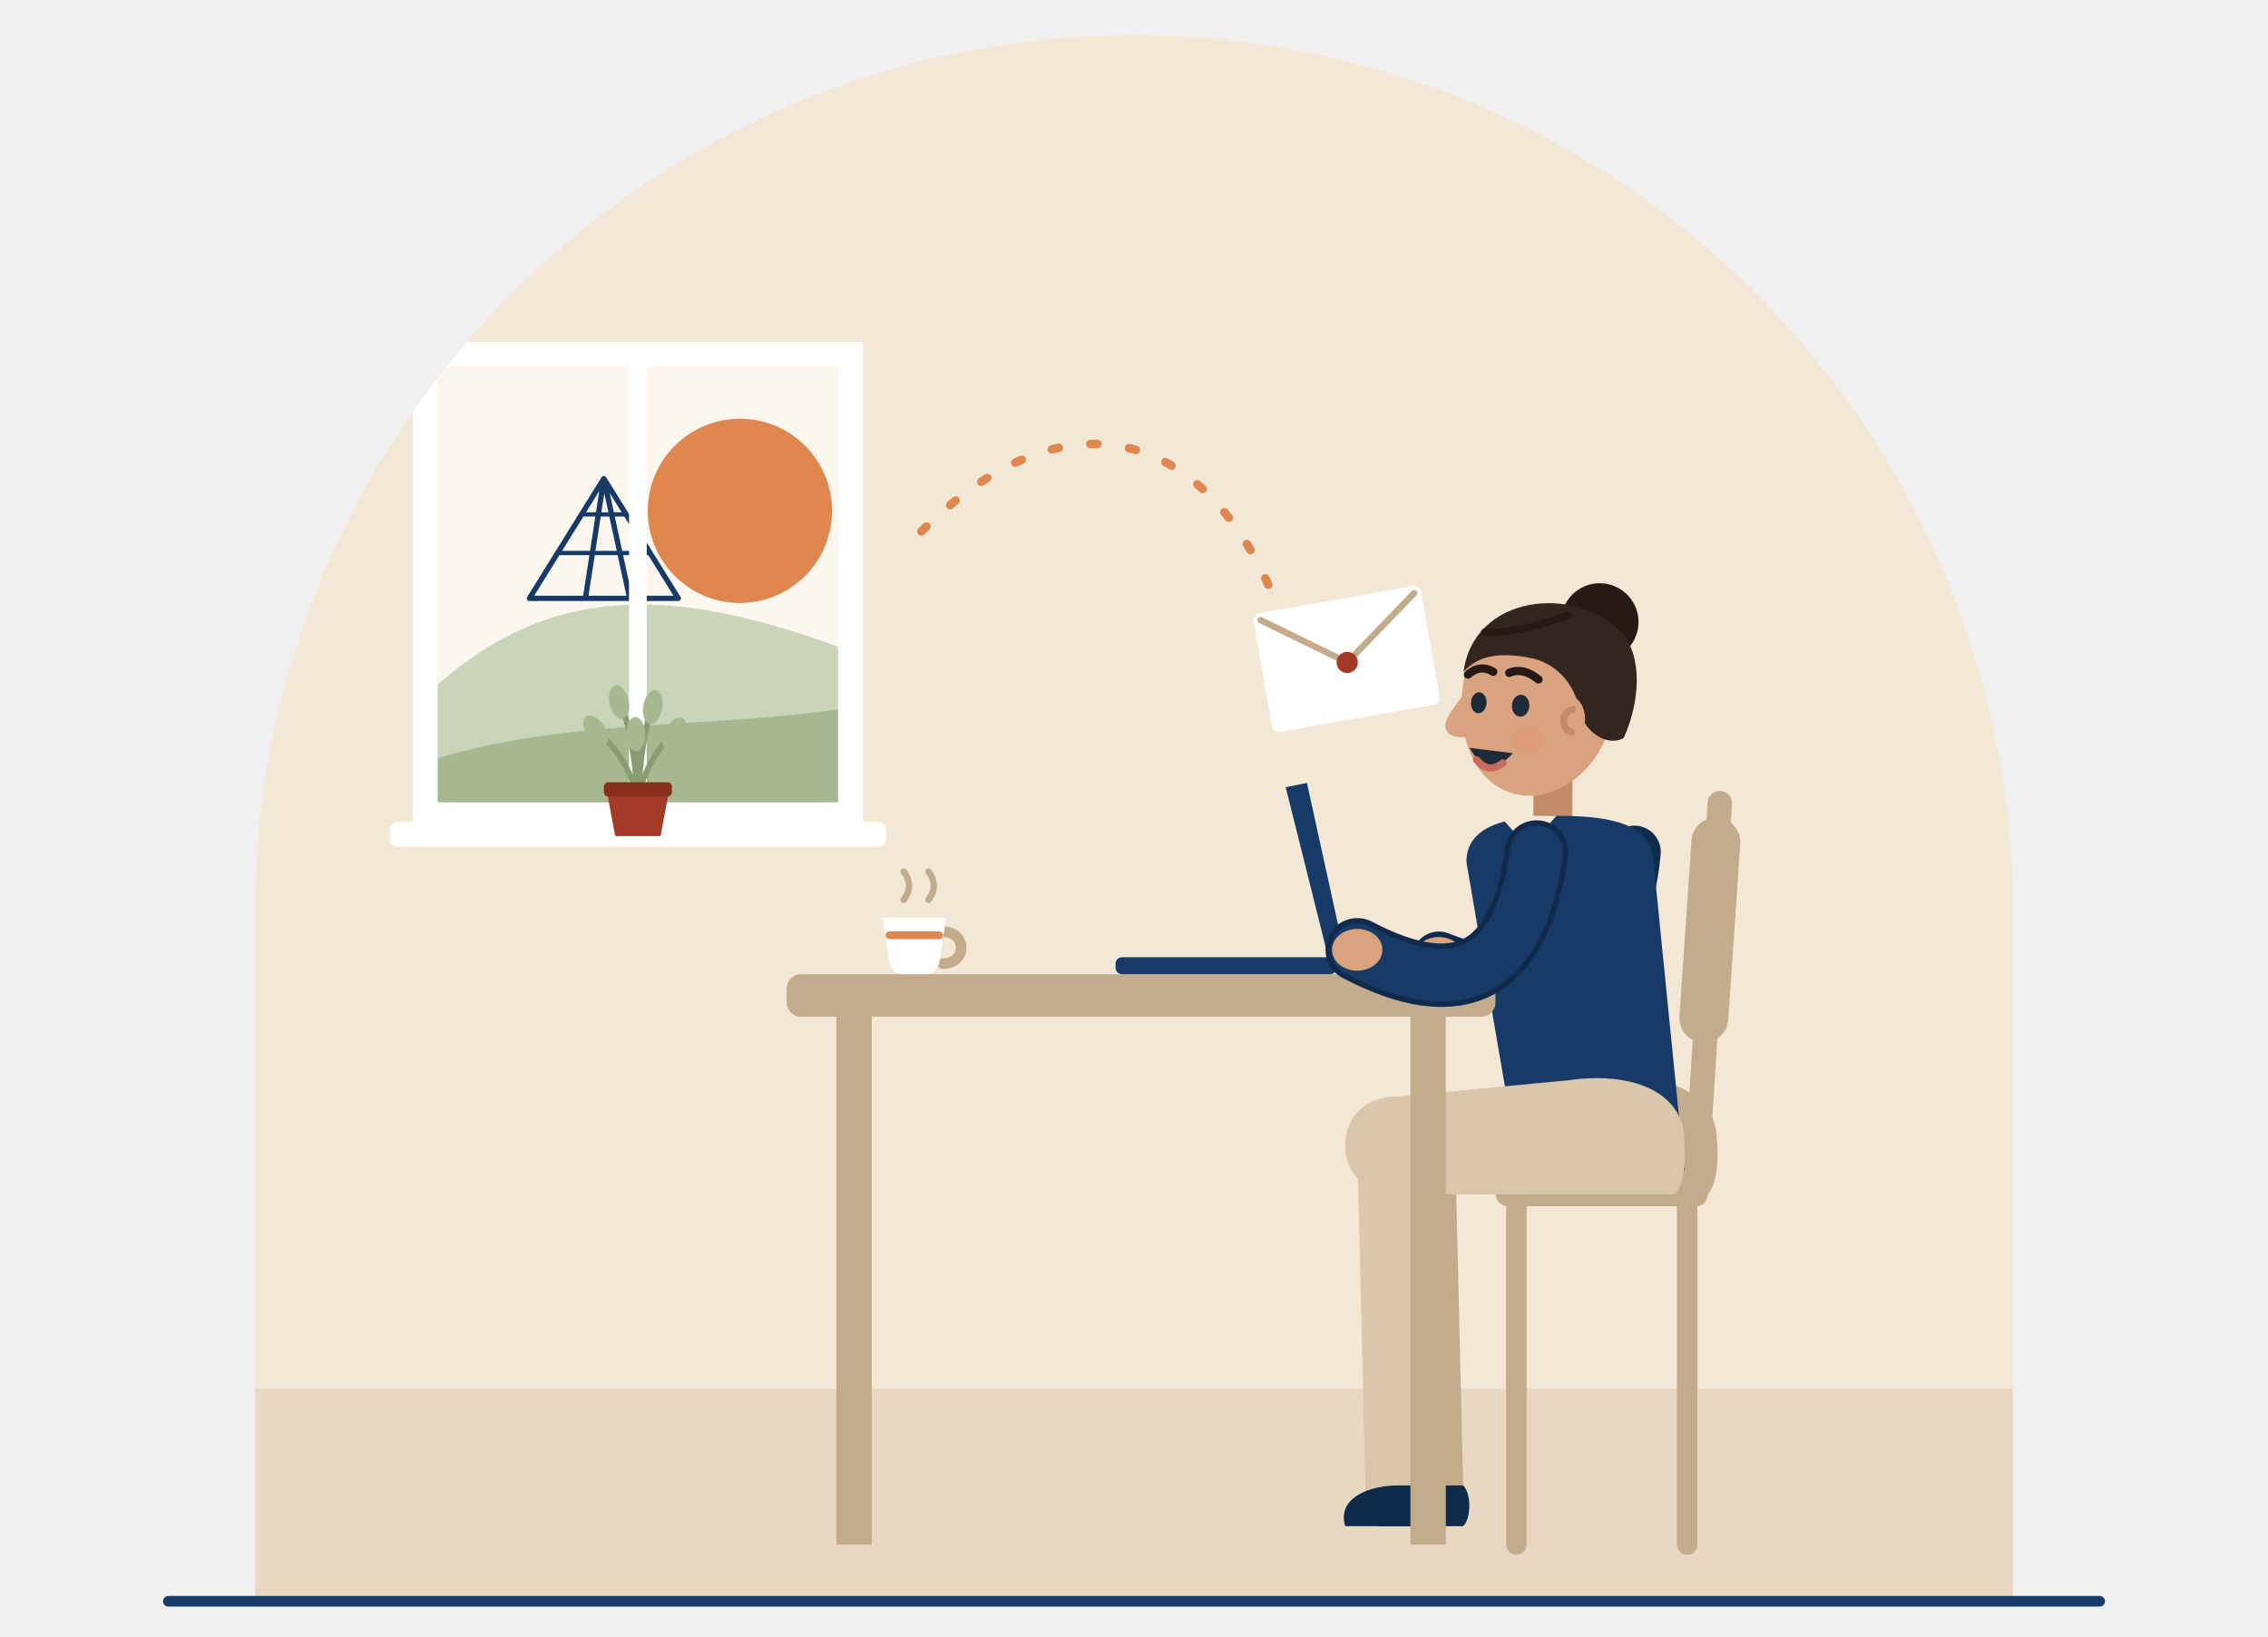
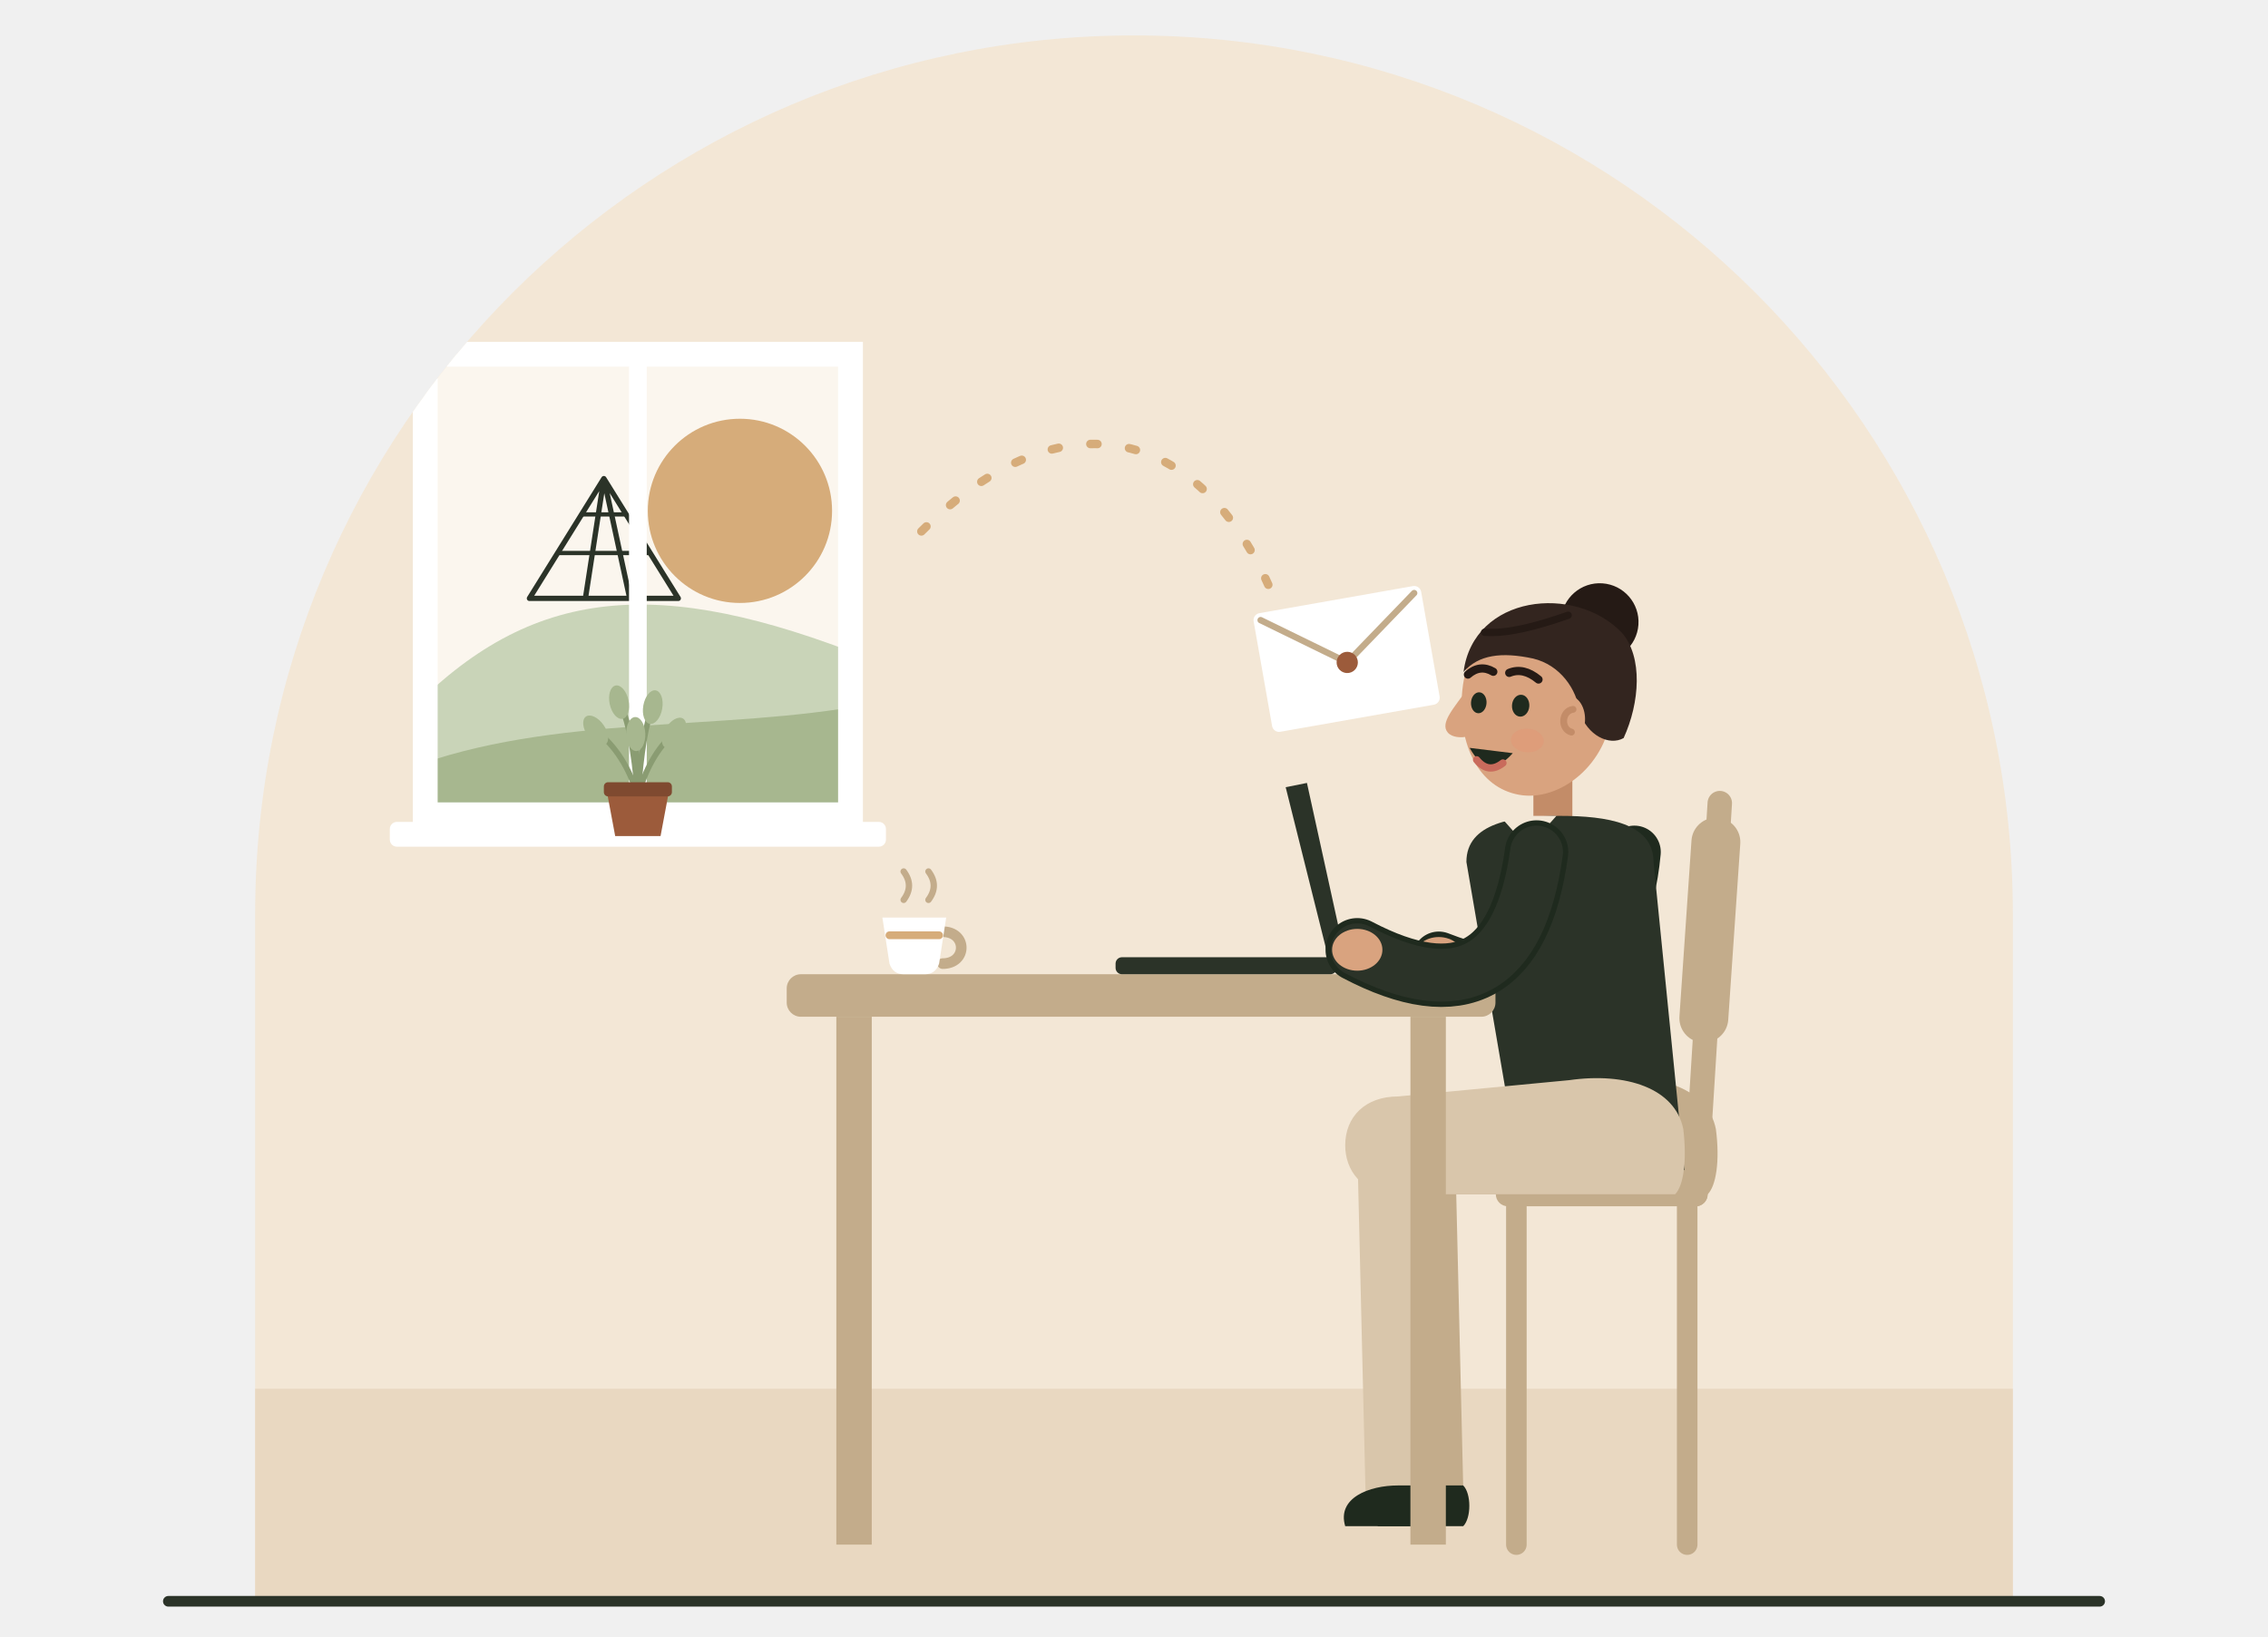
<svg xmlns="http://www.w3.org/2000/svg" viewBox="0 0 640 462" fill="none" stroke-linecap="round" stroke-linejoin="round">
  <clipPath id="da">
    <path d="M72 452 L72 258 A248 248 0 0 1 568 258 L568 452 Z" />
  </clipPath>
  <g clip-path="url(#da)">
    <rect x="0" y="0" width="640" height="462" fill="#f3e7d6" />
    <rect x="0" y="392" width="640" height="70" fill="#e9d8c1" />
    <clipPath id="f120100">
      <rect x="120" y="100" width="120" height="130" />
    </clipPath>
    <g clip-path="url(#f120100)">
      <rect x="120" y="100" width="120" height="130" fill="#fbf6ee" />
-       <circle cx="208.8" cy="144.2" r="26" fill="#e0874f" />
+       <circle cx="208.8" cy="144.2" r="26" fill="#d6ac7a" />
      <path d="M115 201.4 C150 165 186 162.4 245 185.8 L245 235 115 235 Z" fill="#c9d4b8" />
-       <path d="M149.4 168.9 170.4 135.1 191.4 168.9 Z M170.4 135.1 L165.2 168.9 M170.4 135.1 L177.7 168.9" stroke="#173a66" stroke-width="1.5" />
-       <path d="M157.4 156.1 L183.4 156.1 M164.1 145.2 L176.7 145.2" stroke="#173a66" stroke-width="1.2" />
+       <path d="M149.4 168.9 170.4 135.1 191.4 168.9 Z M170.4 135.1 L165.2 168.9 M170.4 135.1 L177.7 168.9" stroke="#2b3328" stroke-width="1.5" />
+       <path d="M157.4 156.1 L183.4 156.1 M164.1 145.2 L176.7 145.2" stroke="#2b3328" stroke-width="1.2" />
      <path d="M115 217 C156 201.4 204 206.6 245 198.8 L245 235 115 235 Z" fill="#a7b78f" />
    </g>
    <path d="M116.5 96.5 h127 v137 h-127 Z M123.5 103.5 v123 h113 v-123 Z" fill="#ffffff" fill-rule="evenodd" />
    <rect x="177.5" y="100" width="5" height="130" fill="#ffffff" />
    <rect x="110" y="232" width="140" height="7" rx="2" fill="#ffffff" />
    <path d="M180 224.8 Q176.4 212.6 168.1 206.2" stroke="#8a9c72" stroke-width="1.6" />
    <ellipse cx="168.1" cy="206.2" rx="4.8" ry="2.7" fill="#a7b78f" transform="rotate(-125 168.1 206.2)" />
    <path d="M180 224.8 Q178.4 204.6 174.7 198.2" stroke="#8a9c72" stroke-width="1.6" />
    <ellipse cx="174.7" cy="198.2" rx="4.8" ry="2.7" fill="#a7b78f" transform="rotate(-102 174.7 198.2)" />
    <path d="M180 224.8 Q181.3 206 184.2 199.6" stroke="#8a9c72" stroke-width="1.6" />
    <ellipse cx="184.2" cy="199.6" rx="4.8" ry="2.7" fill="#a7b78f" transform="rotate(-80 184.2 199.6)" />
    <path d="M180 224.8 Q183.1 213.3 190.2 206.9" stroke="#8a9c72" stroke-width="1.6" />
    <ellipse cx="190.2" cy="206.9" rx="4.8" ry="2.7" fill="#a7b78f" transform="rotate(-58 190.2 206.9)" />
    <path d="M180 224.8 Q179.8 213.6 179.4 207.2" stroke="#8a9c72" stroke-width="1.6" />
    <ellipse cx="179.4" cy="207.2" rx="4.8" ry="2.7" fill="#a7b78f" transform="rotate(-92 179.4 207.2)" />
-     <path d="M171.2 223.2 L188.8 223.2 186.4 236 173.6 236 Z" fill="#a33a27" />
-     <rect x="170.4" y="220.8" width="19.2" height="4" rx="1.2" fill="#85301f" />
+     <path d="M171.2 223.2 L188.8 223.2 186.4 236 173.6 236 Z" fill="#9c5b3b" />
+     <rect x="170.4" y="220.8" width="19.2" height="4" rx="1.2" fill="#7f4a30" />
    <rect x="422.1" y="330.2" width="59.8" height="10.3" rx="3.4" fill="#c3ac8b" />
    <path d="M427.9 337.1 L427.9 436 M476.1 337.1 L476.1 436" stroke="#c3ac8b" stroke-width="5.8" />
    <path d="M478.4 337.1 L485.3 226.7" stroke="#c3ac8b" stroke-width="6.9" />
    <path d="M480.8 287.4 L484.2 237.7" stroke="#c3ac8b" stroke-width="13.8" />
    <path d="M481.9 337.1 L403.7 337.1 C393.4 337.1 388.8 330.2 388.8 323.3 C388.8 315.2 394.5 309.5 403.7 309.5 L452 304.9 C468.1 302.6 481.9 307.2 484.2 318.7 C485.4 327.9 484.2 334.8 481.9 337.1 Z" fill="#c3ac8b" />
    <path d="M401.4 323.3 L403.7 419.9" stroke="#c3ac8b" stroke-width="18.4" />
-     <path d="M412.9 430.8 L388.8 430.8 C386.4 422.8 395.6 419.3 403.7 419.3 L412.9 419.3 C415.2 421.6 415.2 428.5 412.9 430.8 Z" fill="#102a4c" />
-     <path d="M461.2 240.5 Q456.6 290 406 270.4" stroke="#102a4c" stroke-width="14.9" />
+     <path d="M412.9 430.8 L388.8 430.8 C386.4 422.8 395.6 419.3 403.7 419.3 L412.9 419.3 C415.2 421.6 415.2 428.5 412.9 430.8 Z" fill="#1f2a1e" />
+     <path d="M461.2 240.5 Q456.6 290 406 270.4" stroke="#1f2a1e" stroke-width="14.9" />
    <ellipse cx="406" cy="270.4" rx="7.1" ry="5.9" fill="#d9a37f" />
    <path d="M432.7 217.3 L432.7 233.3 443.7 233.3 443.7 217.3 Z" fill="#c38c68" />
-     <path d="M413.8 243.3 C413.8 232.3 427 230.3 440.2 230.3 C453.4 230.3 466.6 232.3 466.6 243.3 L475.3 330.2 C467.9 337.2 436.1 337.2 428.7 330.2 Z" fill="#173a66" />
+     <path d="M413.8 243.3 C413.8 232.3 427 230.3 440.2 230.3 C453.4 230.3 466.6 232.3 466.6 243.3 L475.3 330.2 C467.9 337.2 436.1 337.2 428.7 330.2 Z" fill="#2b3328" />
    <path d="M423.2 230.3 L431.2 239.3 439.2 230.3 Z" fill="#f3e7d6" />
    <g transform="rotate(4 435.9 229)">
      <g transform="translate(432.2 199.1) scale(-1 1) scale(1.288)">
        <circle cx="-12" cy="-19" r="8.5" fill="#251a15" />
        <path d="M0 -21 C10 -21 17 -13 17 -1 C17 10 12 19 3 20 C-6 21 -16 12 -16 0 C-16 -12 -10 -21 0 -21 Z" fill="#d9a37f" />
        <path d="M15.5 -3 C18.5 2 21.5 5.5 19.5 7.5 C18.5 8.5 16.5 8.5 15 8 Z" fill="#d9a37f" />
        <path d="M17 -6 C16 -23 -6 -27 -17 -17 C-22 -12 -22 -2 -19 6 C-16 8 -11 6 -9 1 C-8 -4 -4 -9 2 -10 C9 -11 14 -10 17 -6 Z" fill="#33251f" />
        <path d="M-5 -20 C2 -17 8 -15 13 -15" stroke="#251a15" stroke-width="1.6" />
        <ellipse cx="-6.5" cy="3" rx="3.8" ry="5.4" fill="#d9a37f" />
        <path d="M-7.5 0.5 C-5 1 -5 5 -7.5 5.5" stroke="#c38c68" stroke-width="1.5" />
-         <ellipse cx="4" cy="0.5" rx="1.9" ry="2.4" fill="#1d2a3a" />
-         <ellipse cx="13.2" cy="0.5" rx="1.7" ry="2.3" fill="#1d2a3a" />
+         <ellipse cx="4" cy="0.5" rx="1.9" ry="2.4" fill="#1f2a1e" />
+         <ellipse cx="13.2" cy="0.5" rx="1.7" ry="2.3" fill="#1f2a1e" />
        <path d="M0.5 -5.5 Q4 -8 7 -6.5 M10.5 -6.5 Q13.5 -8 16 -5.5" stroke="#251a15" stroke-width="1.8" />
-         <path d="M5 11 Q10 17.5 14.5 10.5 Z" fill="#1d2a3a" />
+         <path d="M5 11 Q10 17.5 14.5 10.5 Z" fill="#1f2a1e" />
        <path d="M7 13.3 Q10 16 12.8 13" stroke="#c96b5c" stroke-width="1.6" />
        <ellipse cx="2" cy="8" rx="3.6" ry="2.6" fill="#e98b6d" opacity=".28" />
      </g>
    </g>
    <path d="M472.7 337.1 L394.5 337.1 C384.1 337.1 379.6 330.2 379.6 323.3 C379.6 315.2 385.3 309.5 394.5 309.5 L442.8 304.9 C458.9 302.6 472.7 307.2 475 318.7 C476.1 327.9 475 334.8 472.7 337.1 Z" fill="#d9c6ab" />
    <path d="M392.2 323.3 L394.5 419.9" stroke="#d9c6ab" stroke-width="18.4" />
-     <path d="M403.7 430.8 L379.6 430.8 C377.2 422.8 386.4 419.3 394.5 419.3 L403.7 419.3 C406 421.6 406 428.5 403.7 430.8 Z" fill="#102a4c" />
+     <path d="M403.7 430.8 L379.6 430.8 C377.2 422.8 386.4 419.3 394.5 419.3 L403.7 419.3 C406 421.6 406 428.5 403.7 430.8 Z" fill="#1f2a1e" />
    <rect x="222" y="275" width="200" height="12" rx="4" fill="#c3ac8b" />
    <rect x="236" y="287" width="10" height="149" fill="#c3ac8b" />
    <rect x="398" y="287" width="10" height="149" fill="#c3ac8b" />
-     <rect x="314.8" y="270.2" width="62.4" height="4.8" rx="1.8" fill="#173a66" />
-     <path d="M374.8 270.2 L362.8 222.2 368.8 221 379.6 270.2 Z" fill="#173a66" />
+     <rect x="314.8" y="270.2" width="62.4" height="4.8" rx="1.8" fill="#2b3328" />
+     <path d="M374.8 270.2 L362.8 222.2 368.8 221 379.6 270.2 Z" fill="#2b3328" />
    <path d="M266 263 c7 0 7 9 0 9" stroke="#c3ac8b" stroke-width="3" />
    <path d="M249 259 L267 259 L265 272 Q264 275 261 275 L255 275 Q252 275 251 272 Z" fill="#ffffff" />
-     <path d="M251 264 L265 264" stroke="#e0874f" stroke-width="2.2" />
+     <path d="M251 264 L265 264" stroke="#d6ac7a" stroke-width="2.2" />
    <path d="M255 254 q3 -4 0 -8 M262 254 q3 -4 0 -8" stroke="#c3ac8b" stroke-width="1.8" />
-     <path d="M433.6 240.5 Q426.7 291.1 383 268.1" stroke="#102a4c" stroke-width="17.9" />
-     <path d="M433.6 240.5 Q426.7 291.1 383 268.1" stroke="#173a66" stroke-width="14.9" />
+     <path d="M433.6 240.5 Q426.7 291.1 383 268.1" stroke="#1f2a1e" stroke-width="17.9" />
+     <path d="M433.6 240.5 Q426.7 291.1 383 268.1" stroke="#2b3328" stroke-width="14.9" />
    <ellipse cx="383" cy="268.1" rx="7.1" ry="5.9" fill="#d9a37f" />
-     <path d="M260 150 C300 110 340 120 360 170" stroke="#e0874f" stroke-width="2.4" stroke-dasharray="2 9" />
+     <path d="M260 150 C300 110 340 120 360 170" stroke="#d6ac7a" stroke-width="2.4" stroke-dasharray="2 9" />
    <g transform="rotate(-10 380 186)">
      <rect x="356" y="169" width="48" height="34" rx="2" fill="#ffffff" />
      <path d="M358 171 L380 187 402 171" stroke="#c3ac8b" stroke-width="1.8" />
-       <circle cx="380" cy="187" r="3" fill="#a33a27" />
+       <circle cx="380" cy="187" r="3" fill="#9c5b3b" />
    </g>
  </g>
-   <rect x="46" y="450.5" width="548" height="3" rx="1.5" fill="#173a66" />
+   <rect x="46" y="450.5" width="548" height="3" rx="1.5" fill="#2b3328" />
</svg>
